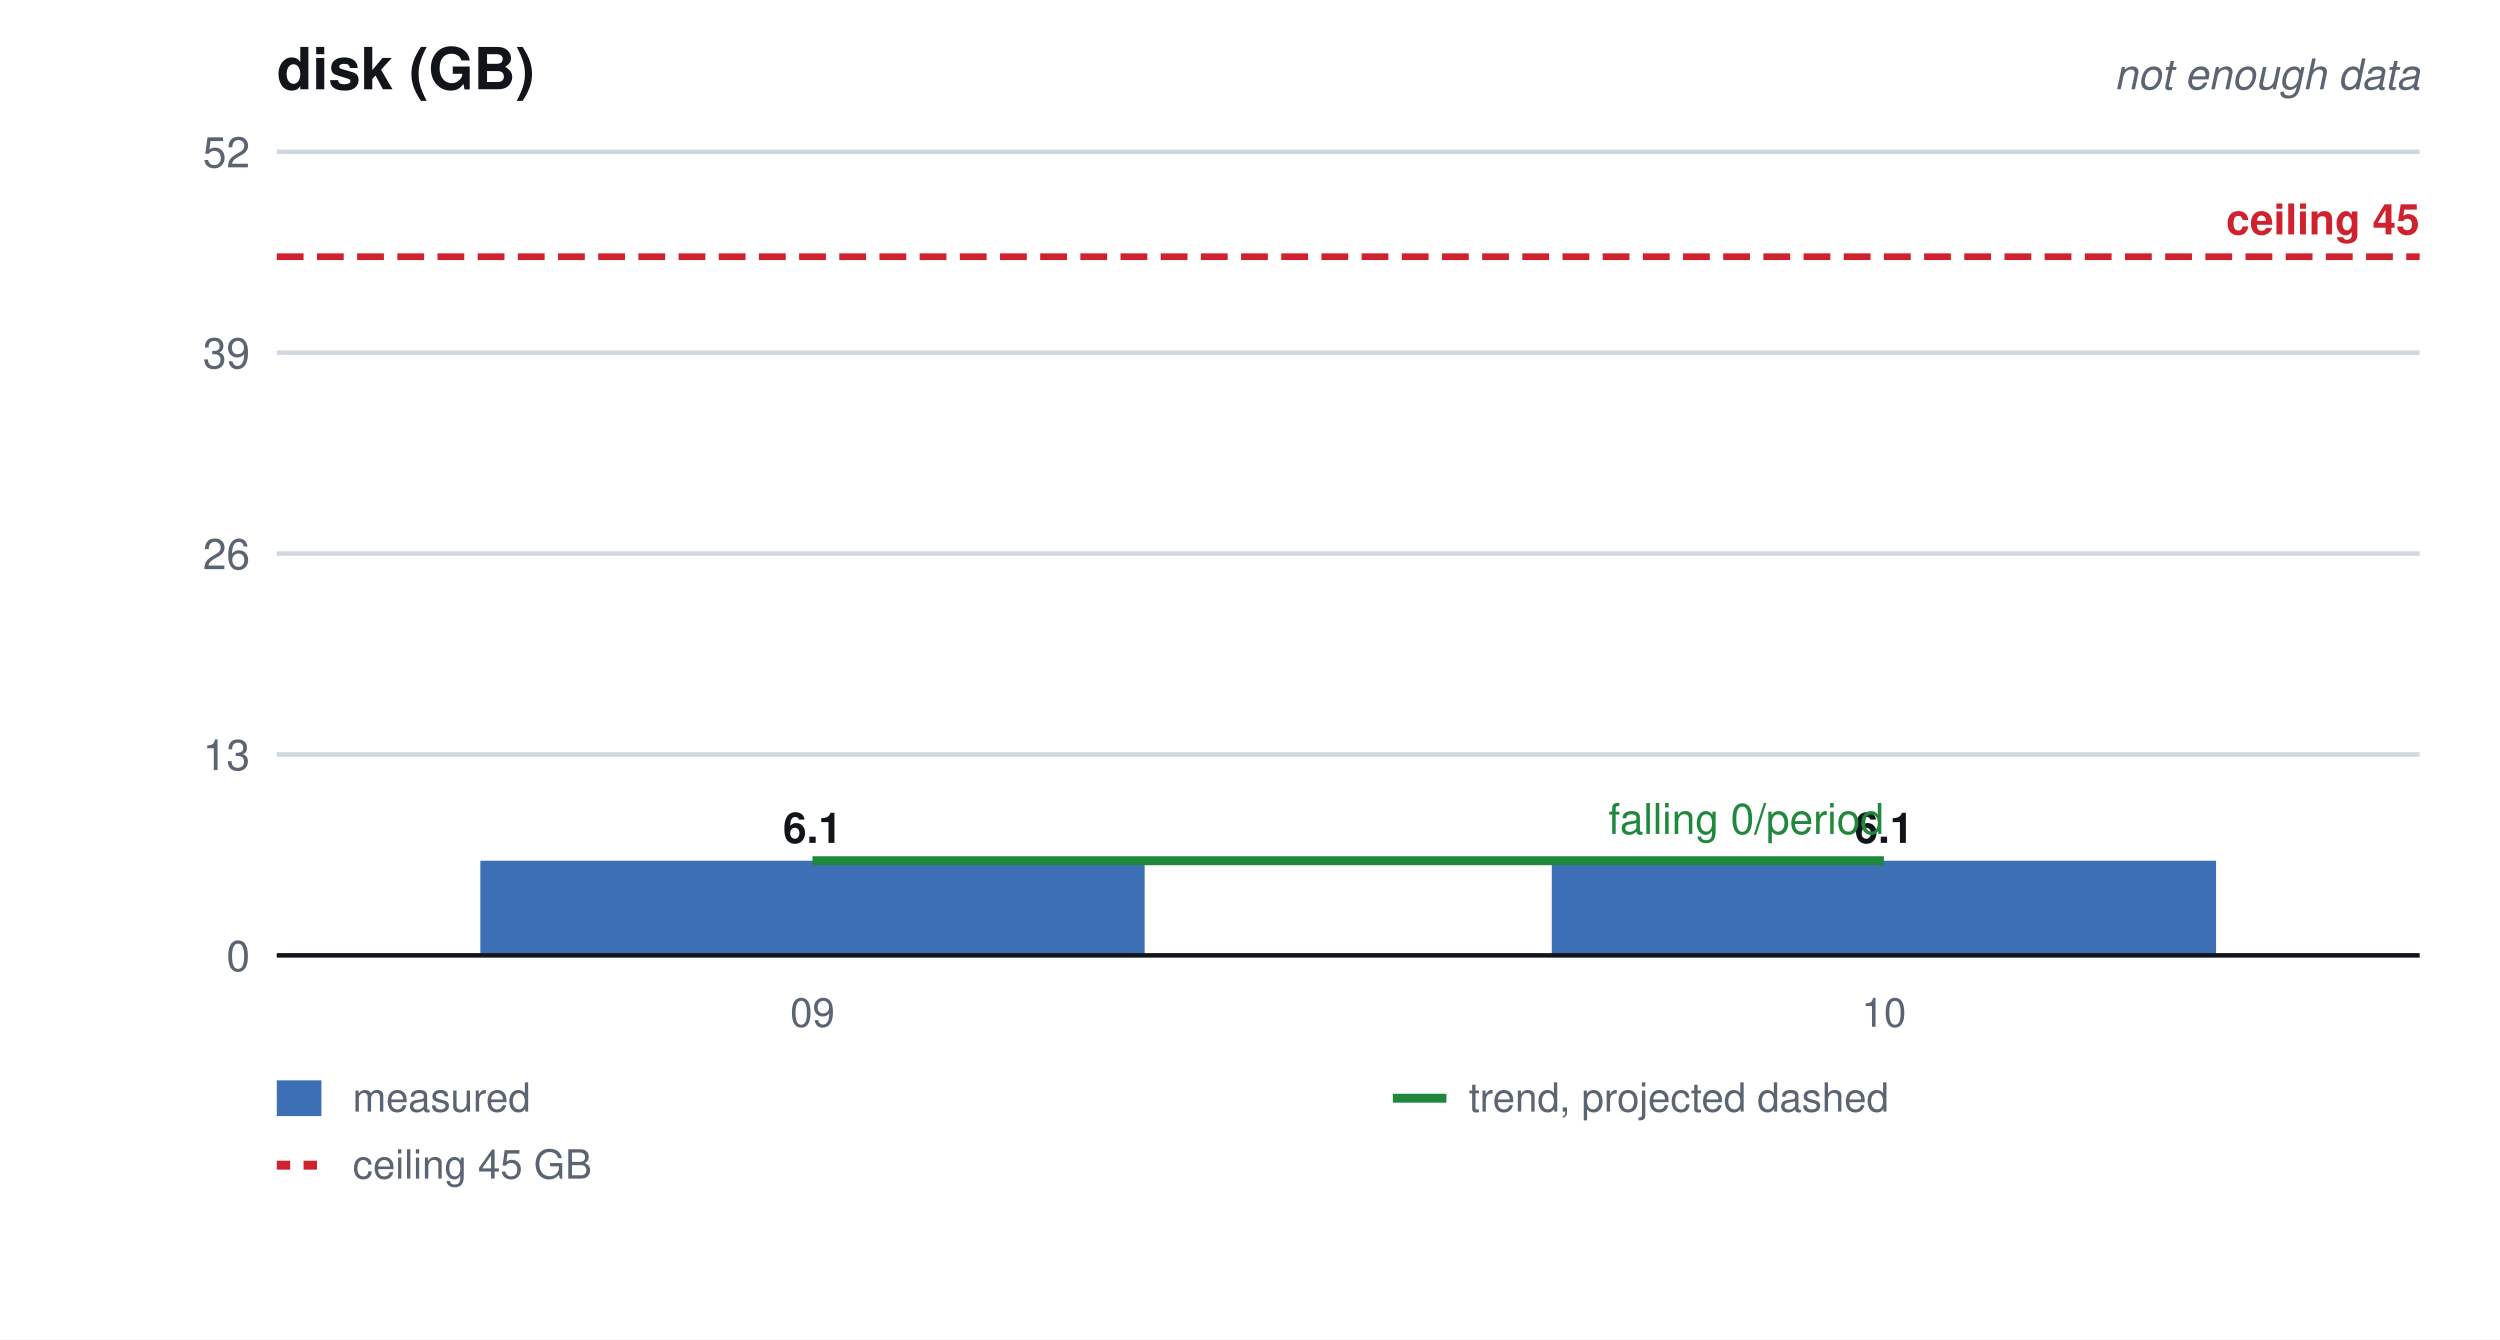
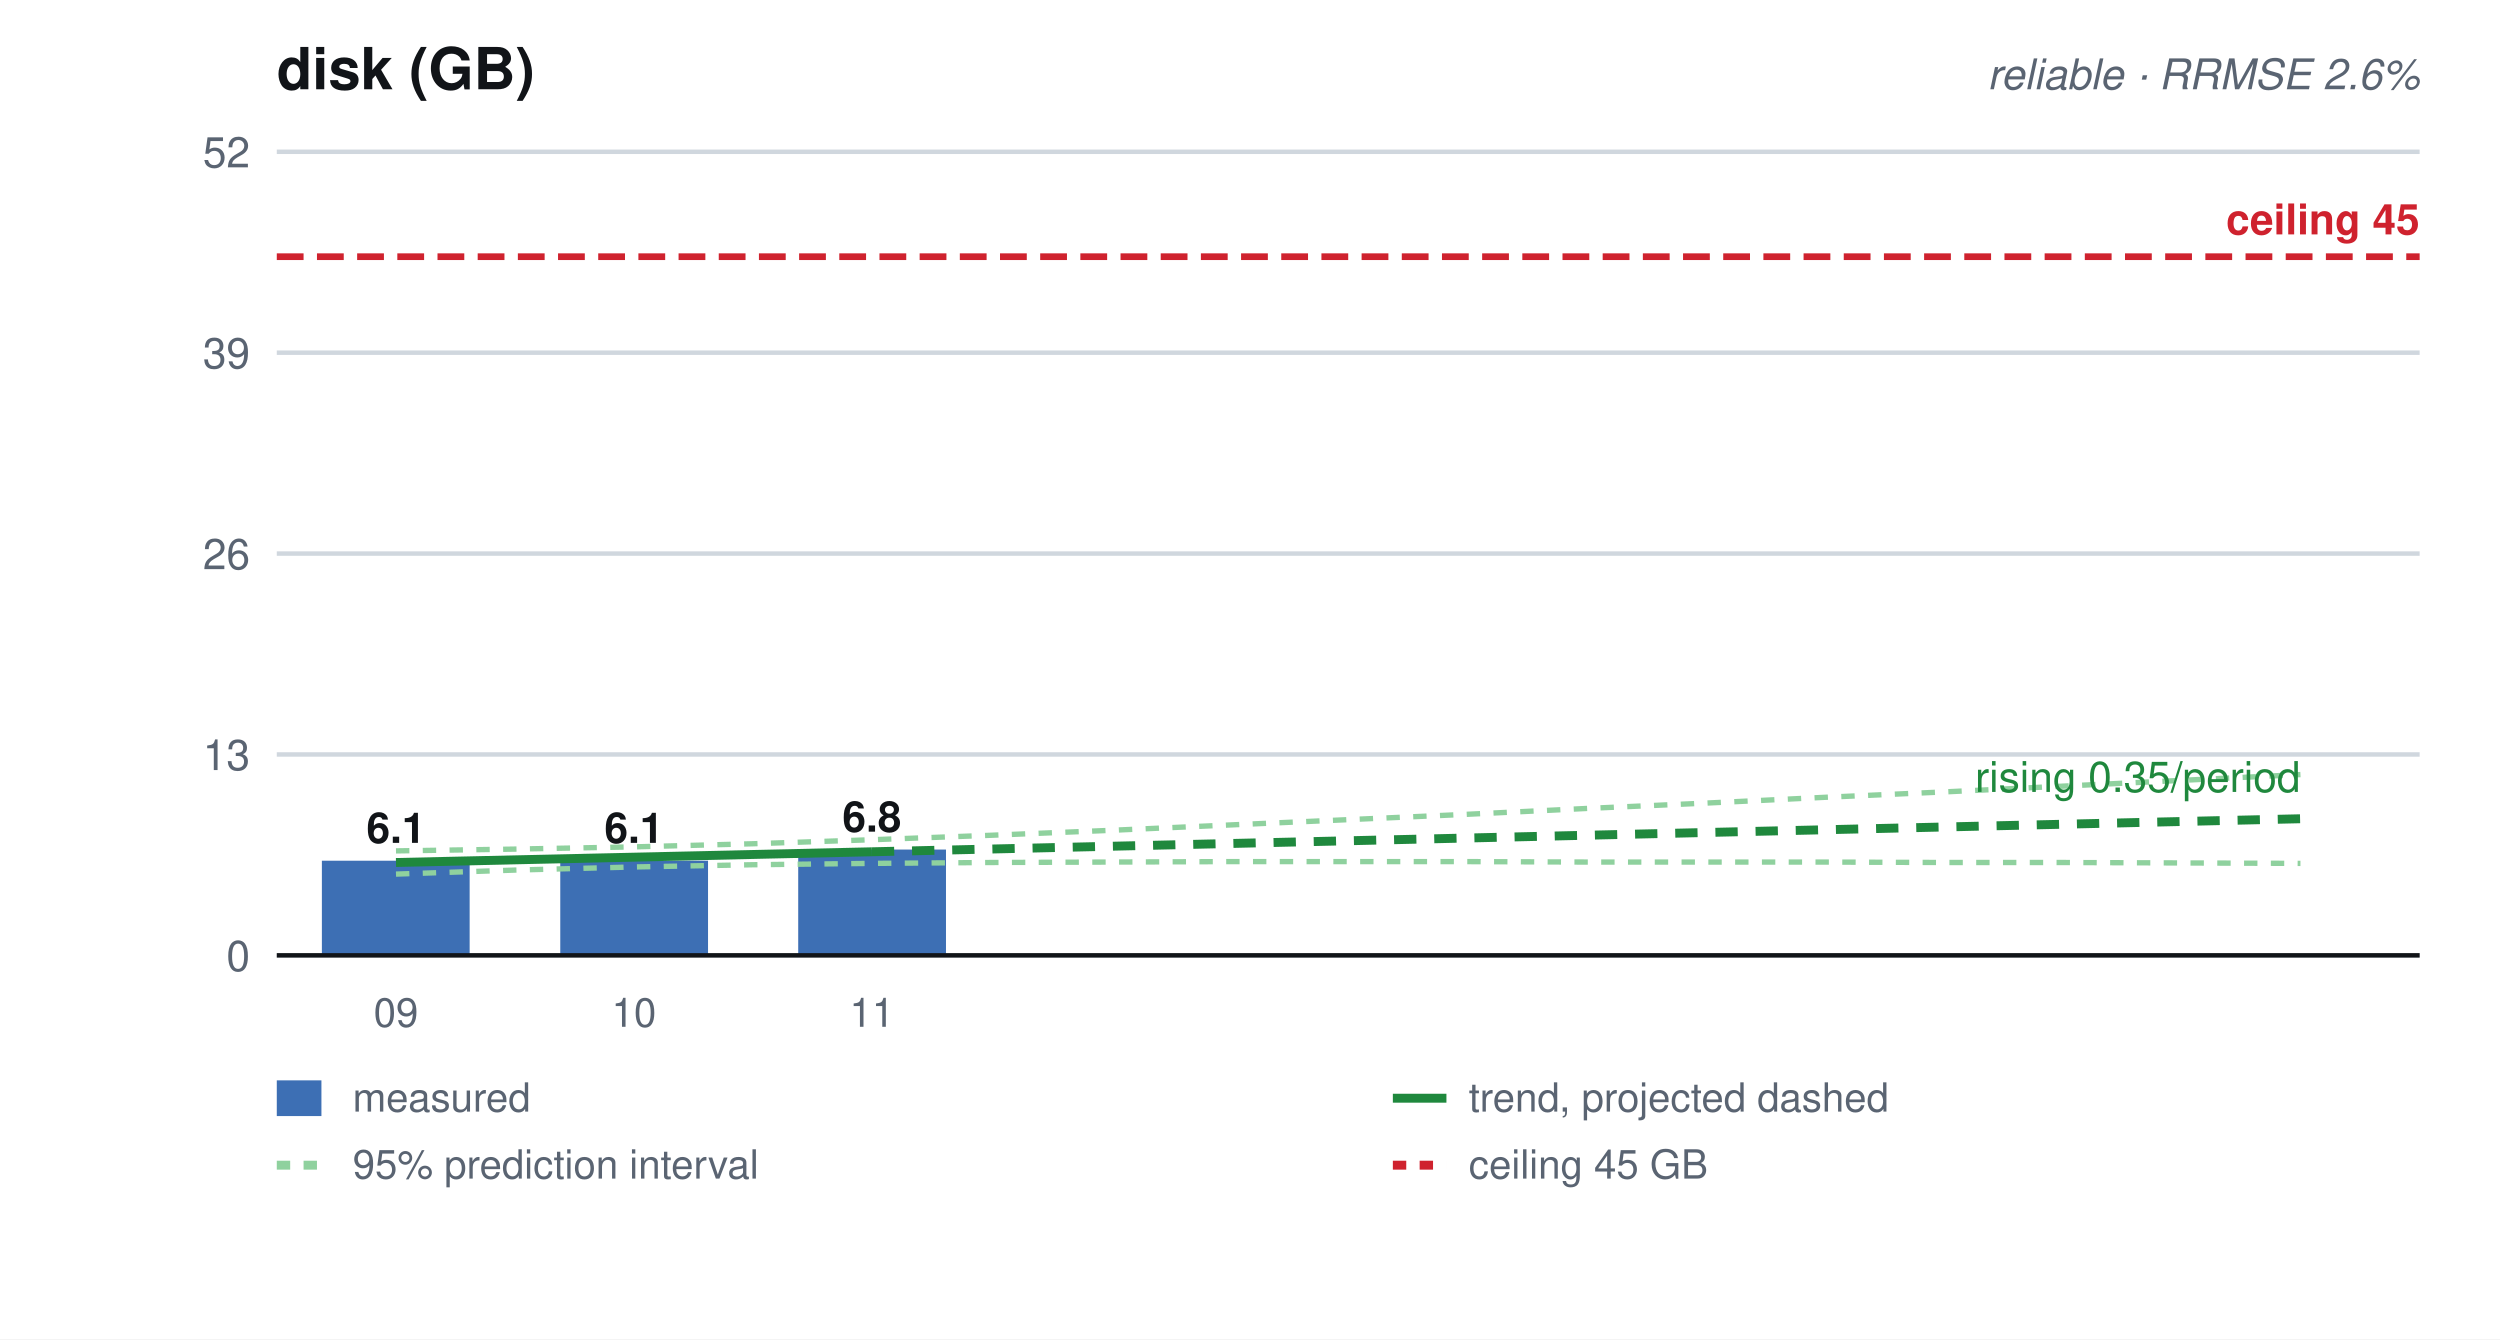
<svg xmlns="http://www.w3.org/2000/svg" width="560" height="300" viewBox="0 0 560 300" font-family="-apple-system,BlinkMacSystemFont,Segoe UI,Helvetica,Arial,sans-serif">
  <rect width="560" height="300" fill="#ffffff" />
  <text x="62" y="20" font-size="13" font-weight="700" fill="#111418">disk (GB)</text>
  <line x1="62" y1="214.0" x2="542" y2="214.0" stroke="#d0d7de" stroke-width="1" />
  <text x="56" y="217.5" text-anchor="end" font-size="9.5" fill="#5a6472">0</text>
  <line x1="62" y1="169.0" x2="542" y2="169.0" stroke="#d0d7de" stroke-width="1" />
  <text x="56" y="172.5" text-anchor="end" font-size="9.5" fill="#5a6472">13</text>
  <line x1="62" y1="124.0" x2="542" y2="124.0" stroke="#d0d7de" stroke-width="1" />
  <text x="56" y="127.5" text-anchor="end" font-size="9.5" fill="#5a6472">26</text>
  <line x1="62" y1="79.0" x2="542" y2="79.0" stroke="#d0d7de" stroke-width="1" />
  <text x="56" y="82.5" text-anchor="end" font-size="9.5" fill="#5a6472">39</text>
  <line x1="62" y1="34.0" x2="542" y2="34.0" stroke="#d0d7de" stroke-width="1" />
  <text x="56" y="37.5" text-anchor="end" font-size="9.5" fill="#5a6472">52</text>
-   <rect x="107.6" y="192.8" width="148.8" height="21.2" fill="#3d6fb4" />
-   <text x="182.0" y="188.8" text-anchor="middle" font-size="9.5" font-weight="600" fill="#111418">6.1</text>
-   <rect x="347.6" y="192.8" width="148.8" height="21.2" fill="#3d6fb4" />
-   <text x="422.0" y="188.8" text-anchor="middle" font-size="9.5" font-weight="600" fill="#111418">6.1</text>
-   <text x="182.0" y="230" text-anchor="middle" font-size="9" fill="#5a6472">09</text>
-   <text x="422.0" y="230" text-anchor="middle" font-size="9" fill="#5a6472">10</text>
+   <rect x="72.1" y="192.8" width="33.1" height="21.2" fill="#3d6fb4" />
+   <text x="88.7" y="188.8" text-anchor="middle" font-size="9.5" font-weight="600" fill="#111418">6.1</text>
+   <rect x="125.5" y="192.8" width="33.1" height="21.2" fill="#3d6fb4" />
+   <text x="142.0" y="188.8" text-anchor="middle" font-size="9.5" font-weight="600" fill="#111418">6.1</text>
+   <rect x="178.8" y="190.3" width="33.1" height="23.7" fill="#3d6fb4" />
+   <text x="195.3" y="186.3" text-anchor="middle" font-size="9.5" font-weight="600" fill="#111418">6.8</text>
+   <text x="88.7" y="230" text-anchor="middle" font-size="9" fill="#5a6472">09</text>
+   <text x="142.0" y="230" text-anchor="middle" font-size="9" fill="#5a6472">10</text>
+   <text x="195.3" y="230" text-anchor="middle" font-size="9" fill="#5a6472">11</text>
  <line x1="62" y1="57.5" x2="542" y2="57.5" stroke="#cf222e" stroke-width="1.5" stroke-dasharray="6 3" />
  <text x="542" y="52.5" text-anchor="end" font-size="9.5" font-weight="600" fill="#cf222e">ceiling 45</text>
-   <line x1="182.0" y1="192.8" x2="422.0" y2="192.8" stroke="#1f883d" stroke-width="2" />
-   <line x1="422.0" y1="192.8" x2="422.0" y2="192.8" stroke="#1f883d" stroke-width="2" stroke-dasharray="5 4" />
-   <text x="422.0" y="186.8" text-anchor="end" font-size="9.5" fill="#1f883d">falling 0/period</text>
+   <line x1="88.7" y1="193.2" x2="195.3" y2="190.8" stroke="#1f883d" stroke-width="2" />
+   <line x1="195.3" y1="190.8" x2="515.3" y2="183.4" stroke="#1f883d" stroke-width="2" stroke-dasharray="5 4" />
+   <polyline points="88.7,190.6 115.3,190.2 142.0,189.7 168.7,189.0 195.3,188.1 222.0,187.1 248.7,186.0 275.3,184.8 302.0,183.6 328.7,182.4 355.3,181.1 382.0,179.9 408.7,178.6 435.3,177.4 462.0,176.1 488.7,174.8 515.3,173.5" fill="none" stroke="#8fd19e" stroke-width="1.2" stroke-dasharray="3 3" />
+   <polyline points="88.7,195.8 115.3,194.9 142.0,194.2 168.7,193.7 195.3,193.4 222.0,193.2 248.7,193.1 275.3,193.0 302.0,193.0 328.7,193.0 355.3,193.1 382.0,193.1 408.7,193.1 435.3,193.2 462.0,193.2 488.7,193.3 515.3,193.4" fill="none" stroke="#8fd19e" stroke-width="1.2" stroke-dasharray="3 3" />
+   <text x="515.3" y="177.4" text-anchor="end" font-size="9.5" fill="#1f883d">rising 0.35/period</text>
  <line x1="62" y1="214" x2="542" y2="214" stroke="#111418" stroke-width="1" />
  <rect x="62" y="242" width="10" height="8" fill="#3d6fb4" />
  <text x="79" y="249" font-size="9" fill="#5a6472">measured</text>
  <line x1="312" y1="246" x2="324" y2="246" stroke="#1f883d" stroke-width="2" />
  <text x="329" y="249" font-size="9" fill="#5a6472">trend, projected dashed</text>
-   <line x1="62" y1="261" x2="74" y2="261" stroke="#cf222e" stroke-width="2" stroke-dasharray="3 3" />
-   <text x="79" y="264" font-size="9" fill="#5a6472">ceiling 45 GB</text>
-   <text x="542" y="20" text-anchor="end" font-size="9.5" font-style="italic" fill="#5a6472">not enough data</text>
+   <line x1="62" y1="261" x2="74" y2="261" stroke="#8fd19e" stroke-width="2" stroke-dasharray="3 3" />
+   <text x="79" y="264" font-size="9" fill="#5a6472">95% prediction interval</text>
+   <line x1="312" y1="261" x2="324" y2="261" stroke="#cf222e" stroke-width="2" stroke-dasharray="3 3" />
+   <text x="329" y="264" font-size="9" fill="#5a6472">ceiling 45 GB</text>
+   <text x="542" y="20" text-anchor="end" font-size="9.5" font-style="italic" fill="#5a6472">reliable · RRMSE 2.6%</text>
</svg>
